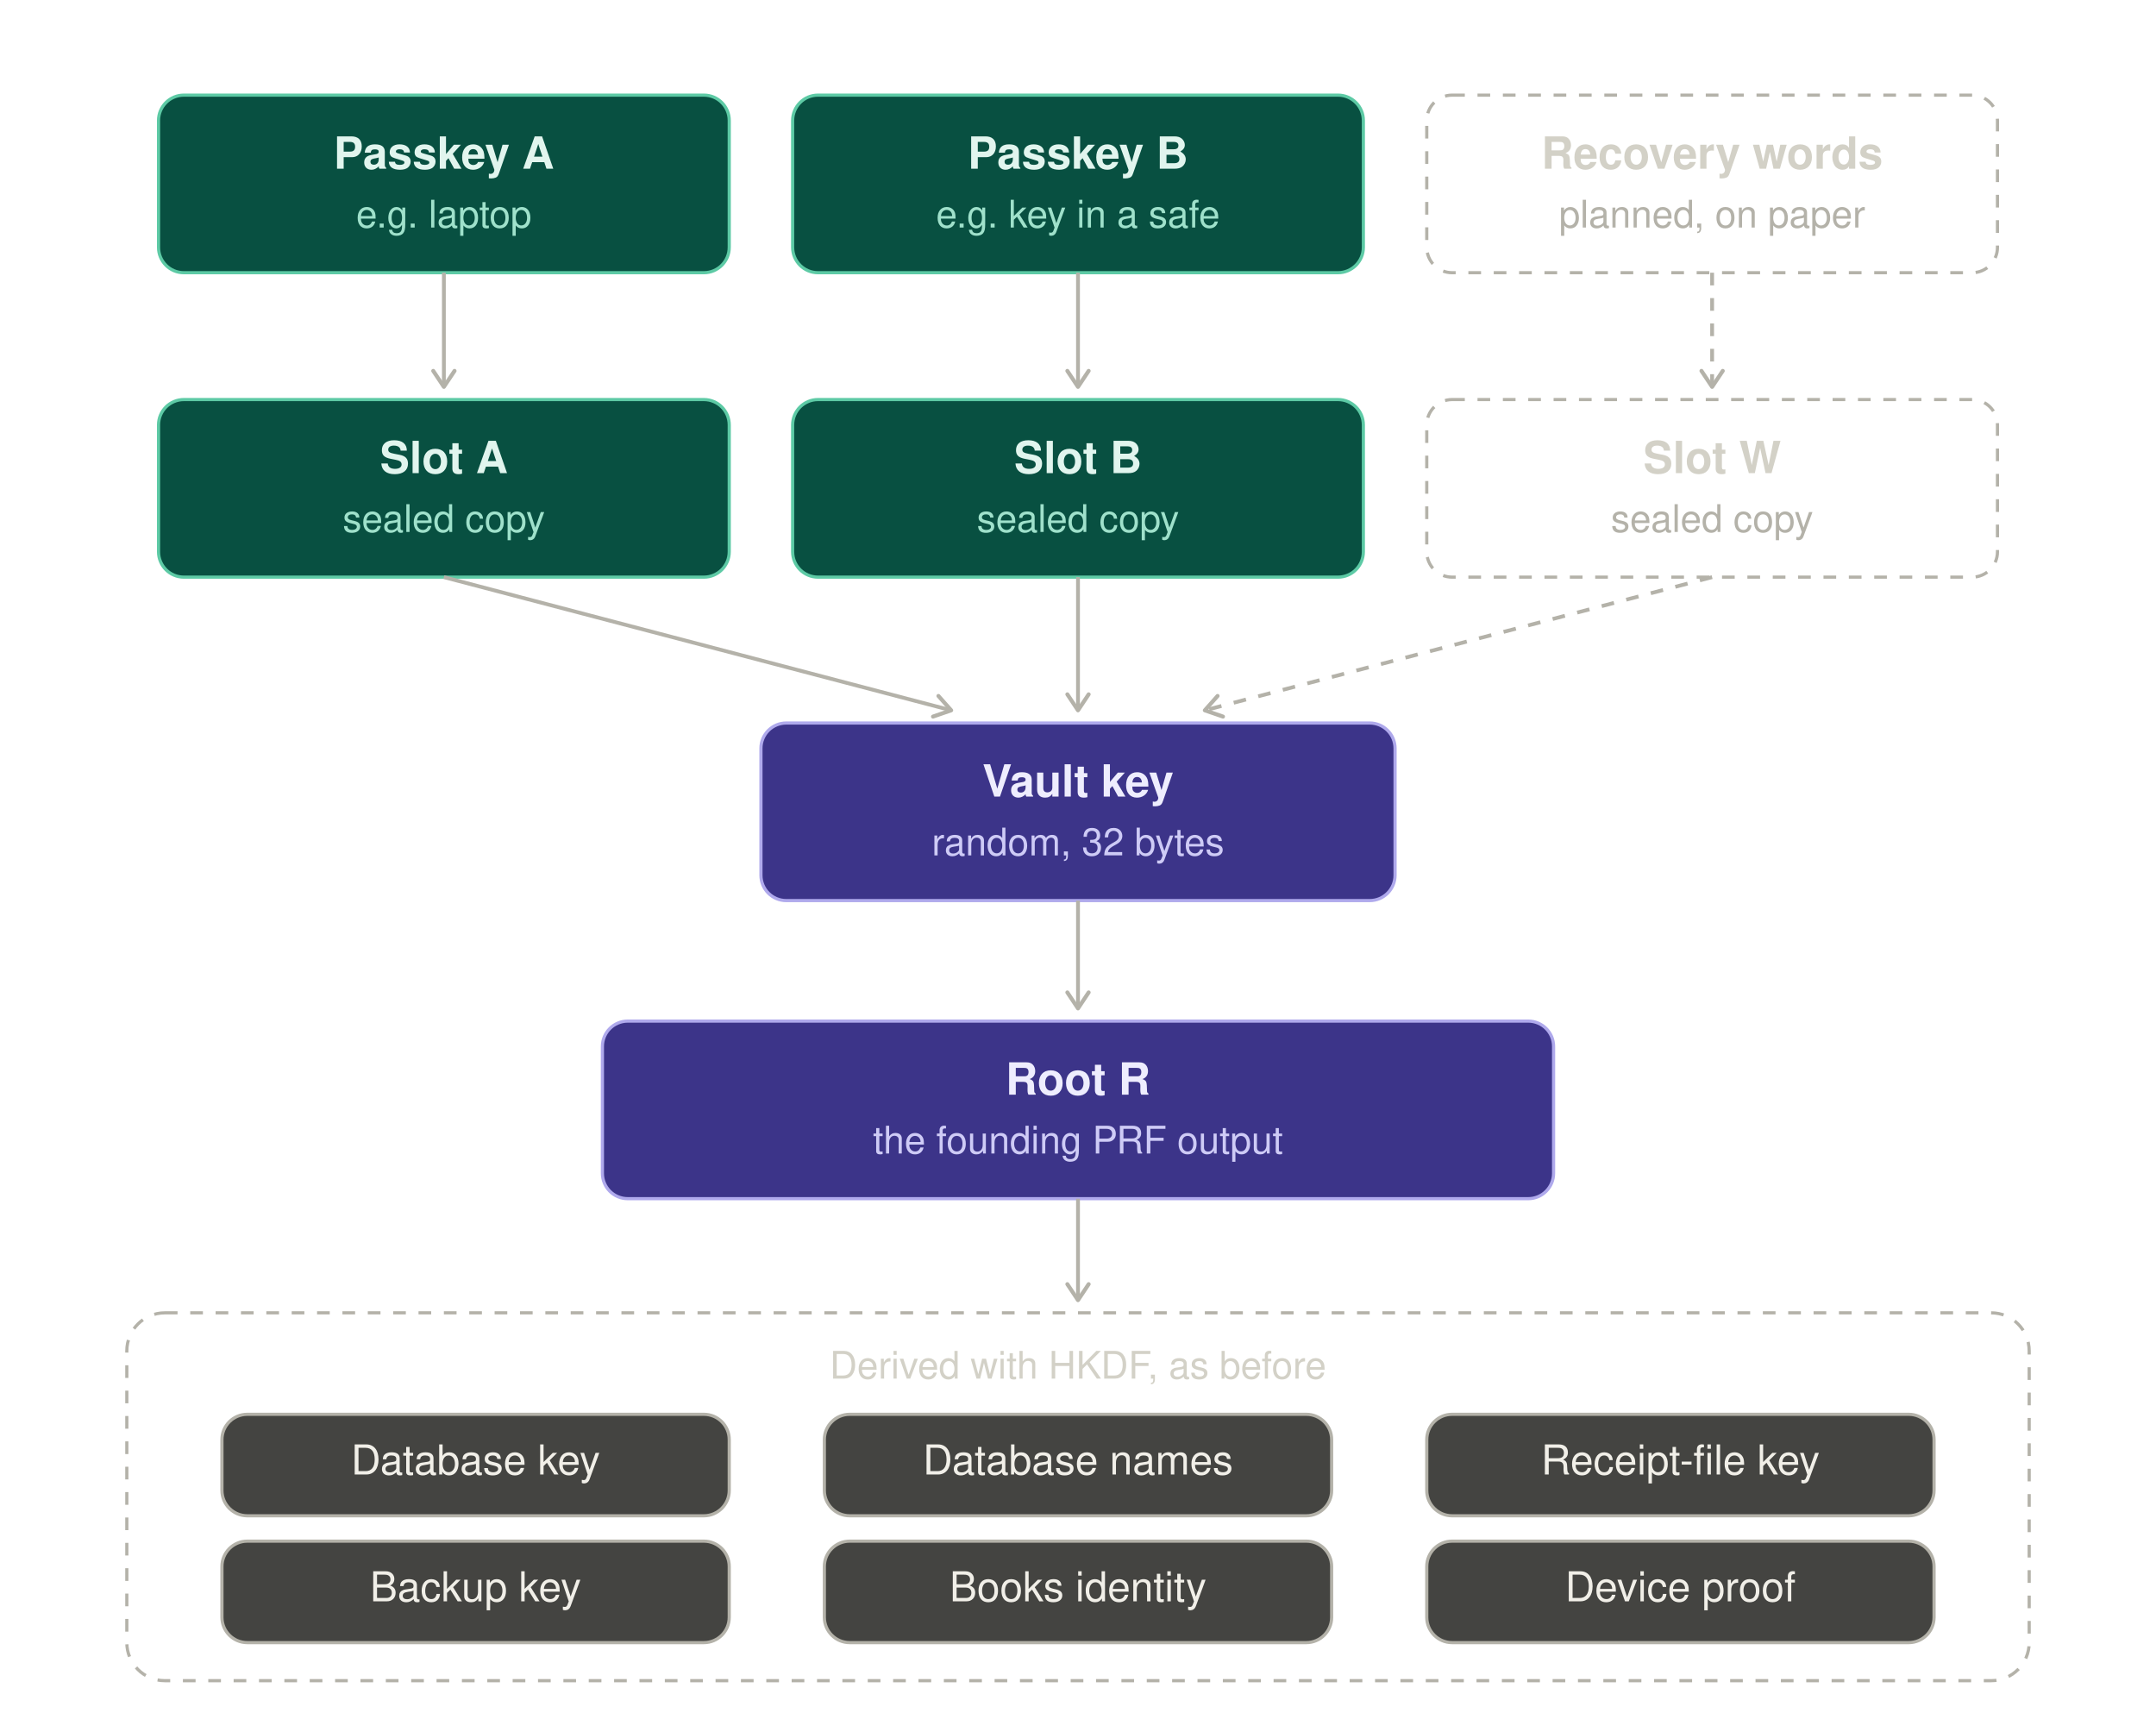
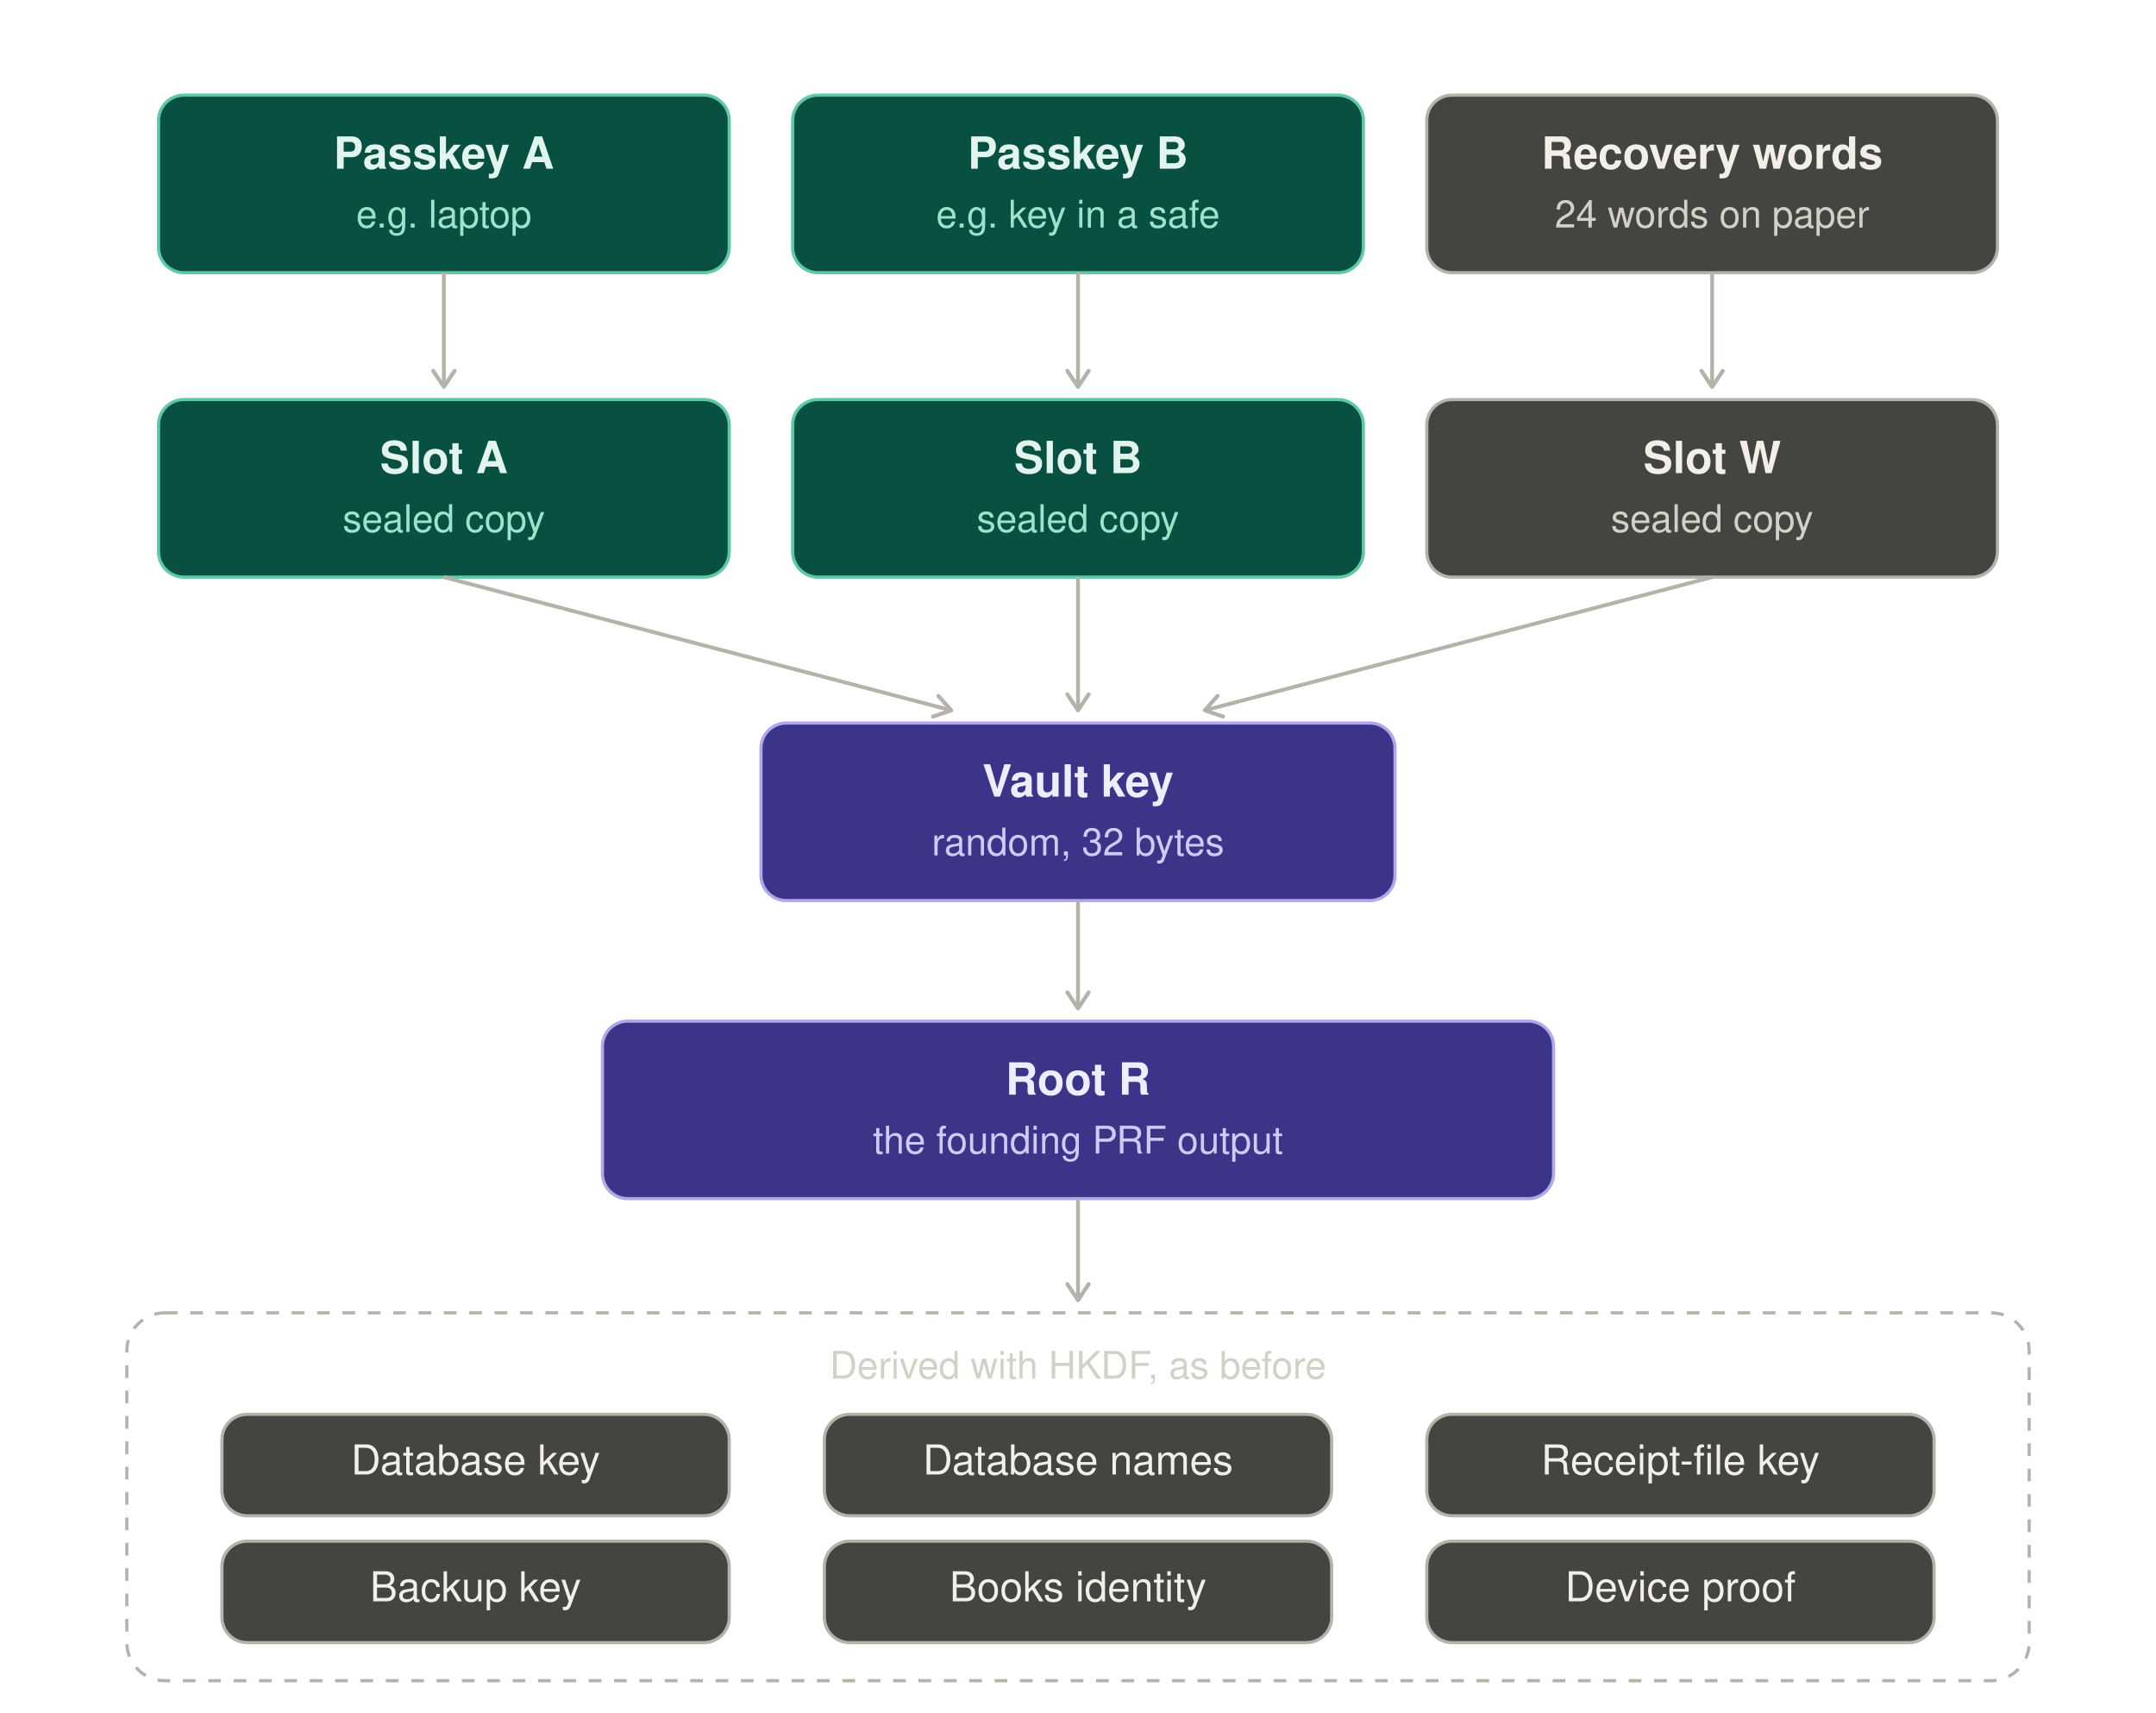
<svg xmlns="http://www.w3.org/2000/svg" viewBox="0 0 680 540" width="680" height="540" role="img" font-family="-apple-system, BlinkMacSystemFont, Segoe UI, Helvetica, Arial, sans-serif">
  <defs>
    <marker id="a" viewBox="0 0 10 10" refX="8" refY="5" markerWidth="7" markerHeight="7" orient="auto-start-reverse">
      <path d="M2 1L8 5L2 9" fill="none" stroke="#B4B2A9" stroke-width="1.5" stroke-linecap="round" stroke-linejoin="round" />
    </marker>
  </defs>
  <rect x="50" y="30" width="180" height="56" rx="8" fill="#085041" stroke="#5DCAA5" stroke-width="1" />
  <text x="140.0" y="50" text-anchor="middle" dominant-baseline="central" font-size="14" font-weight="600" fill="#E1F5EE">Passkey A</text>
  <text x="140.0" y="69" text-anchor="middle" dominant-baseline="central" font-size="12" fill="#9FE1CB">e.g. laptop</text>
  <rect x="250" y="30" width="180" height="56" rx="8" fill="#085041" stroke="#5DCAA5" stroke-width="1" />
  <text x="340.0" y="50" text-anchor="middle" dominant-baseline="central" font-size="14" font-weight="600" fill="#E1F5EE">Passkey B</text>
  <text x="340.0" y="69" text-anchor="middle" dominant-baseline="central" font-size="12" fill="#9FE1CB">e.g. key in a safe</text>
-   <rect x="450" y="30" width="180" height="56" rx="8" fill="none" stroke="#B4B2A9" stroke-width="1" stroke-dasharray="4 4" />
-   <text x="540.0" y="50" text-anchor="middle" dominant-baseline="central" font-size="14" font-weight="600" fill="#D3D1C7">Recovery words</text>
-   <text x="540.0" y="69" text-anchor="middle" dominant-baseline="central" font-size="12" fill="#B4B2A9">planned, on paper</text>
+   <rect x="450" y="30" width="180" height="56" rx="8" fill="#444441" stroke="#B4B2A9" stroke-width="1" />
+   <text x="540.0" y="50" text-anchor="middle" dominant-baseline="central" font-size="14" font-weight="600" fill="#F1EFE8">Recovery words</text>
+   <text x="540.0" y="69" text-anchor="middle" dominant-baseline="central" font-size="12" fill="#D3D1C7">24 words on paper</text>
  <line x1="140" y1="86" x2="140" y2="122" stroke="#B4B2A9" stroke-width="1.2" marker-end="url(#a)" />
  <line x1="340" y1="86" x2="340" y2="122" stroke="#B4B2A9" stroke-width="1.2" marker-end="url(#a)" />
-   <line x1="540" y1="86" x2="540" y2="122" stroke="#B4B2A9" stroke-width="1.2" stroke-dasharray="4 4" marker-end="url(#a)" />
+   <line x1="540" y1="86" x2="540" y2="122" stroke="#B4B2A9" stroke-width="1.2" marker-end="url(#a)" />
  <rect x="50" y="126" width="180" height="56" rx="8" fill="#085041" stroke="#5DCAA5" stroke-width="1" />
  <text x="140.0" y="146" text-anchor="middle" dominant-baseline="central" font-size="14" font-weight="600" fill="#E1F5EE">Slot A</text>
  <text x="140.0" y="165" text-anchor="middle" dominant-baseline="central" font-size="12" fill="#9FE1CB">sealed copy</text>
  <rect x="250" y="126" width="180" height="56" rx="8" fill="#085041" stroke="#5DCAA5" stroke-width="1" />
  <text x="340.0" y="146" text-anchor="middle" dominant-baseline="central" font-size="14" font-weight="600" fill="#E1F5EE">Slot B</text>
  <text x="340.0" y="165" text-anchor="middle" dominant-baseline="central" font-size="12" fill="#9FE1CB">sealed copy</text>
-   <rect x="450" y="126" width="180" height="56" rx="8" fill="none" stroke="#B4B2A9" stroke-width="1" stroke-dasharray="4 4" />
-   <text x="540.0" y="146" text-anchor="middle" dominant-baseline="central" font-size="14" font-weight="600" fill="#D3D1C7">Slot W</text>
-   <text x="540.0" y="165" text-anchor="middle" dominant-baseline="central" font-size="12" fill="#B4B2A9">sealed copy</text>
+   <rect x="450" y="126" width="180" height="56" rx="8" fill="#444441" stroke="#B4B2A9" stroke-width="1" />
+   <text x="540.0" y="146" text-anchor="middle" dominant-baseline="central" font-size="14" font-weight="600" fill="#F1EFE8">Slot W</text>
+   <text x="540.0" y="165" text-anchor="middle" dominant-baseline="central" font-size="12" fill="#D3D1C7">sealed copy</text>
  <line x1="140" y1="182" x2="300" y2="224" stroke="#B4B2A9" stroke-width="1.2" marker-end="url(#a)" />
  <line x1="340" y1="182" x2="340" y2="224" stroke="#B4B2A9" stroke-width="1.2" marker-end="url(#a)" />
-   <line x1="540" y1="182" x2="380" y2="224" stroke="#B4B2A9" stroke-width="1.2" stroke-dasharray="4 4" marker-end="url(#a)" />
+   <line x1="540" y1="182" x2="380" y2="224" stroke="#B4B2A9" stroke-width="1.2" marker-end="url(#a)" />
  <rect x="240" y="228" width="200" height="56" rx="8" fill="#3C3489" stroke="#AFA9EC" stroke-width="1" />
  <text x="340.0" y="248" text-anchor="middle" dominant-baseline="central" font-size="14" font-weight="600" fill="#EEEDFE">Vault key</text>
  <text x="340.0" y="267" text-anchor="middle" dominant-baseline="central" font-size="12" fill="#CECBF6">random, 32 bytes</text>
  <line x1="340" y1="284" x2="340" y2="318" stroke="#B4B2A9" stroke-width="1.2" marker-end="url(#a)" />
  <rect x="190" y="322" width="300" height="56" rx="8" fill="#3C3489" stroke="#AFA9EC" stroke-width="1" />
  <text x="340.0" y="342" text-anchor="middle" dominant-baseline="central" font-size="14" font-weight="600" fill="#EEEDFE">Root R</text>
  <text x="340.0" y="361" text-anchor="middle" dominant-baseline="central" font-size="12" fill="#CECBF6">the founding PRF output</text>
  <line x1="340" y1="378" x2="340" y2="410" stroke="#B4B2A9" stroke-width="1.2" marker-end="url(#a)" />
  <rect x="40" y="414" width="600" height="116" rx="12" fill="none" stroke="#B4B2A9" stroke-width="1" stroke-dasharray="4 4" />
  <text x="340" y="432" text-anchor="middle" dominant-baseline="central" font-size="12" fill="#D3D1C7">Derived with HKDF, as before</text>
  <rect x="70" y="446" width="160" height="32" rx="8" fill="#444441" stroke="#B4B2A9" stroke-width="1" />
  <text x="150.0" y="462.0" text-anchor="middle" dominant-baseline="central" font-size="13" fill="#F1EFE8">Database key</text>
  <rect x="260" y="446" width="160" height="32" rx="8" fill="#444441" stroke="#B4B2A9" stroke-width="1" />
  <text x="340.0" y="462.0" text-anchor="middle" dominant-baseline="central" font-size="13" fill="#F1EFE8">Database names</text>
  <rect x="450" y="446" width="160" height="32" rx="8" fill="#444441" stroke="#B4B2A9" stroke-width="1" />
  <text x="530.0" y="462.0" text-anchor="middle" dominant-baseline="central" font-size="13" fill="#F1EFE8">Receipt-file key</text>
  <rect x="70" y="486" width="160" height="32" rx="8" fill="#444441" stroke="#B4B2A9" stroke-width="1" />
  <text x="150.0" y="502.0" text-anchor="middle" dominant-baseline="central" font-size="13" fill="#F1EFE8">Backup key</text>
  <rect x="260" y="486" width="160" height="32" rx="8" fill="#444441" stroke="#B4B2A9" stroke-width="1" />
  <text x="340.0" y="502.0" text-anchor="middle" dominant-baseline="central" font-size="13" fill="#F1EFE8">Books identity</text>
  <rect x="450" y="486" width="160" height="32" rx="8" fill="#444441" stroke="#B4B2A9" stroke-width="1" />
  <text x="530.0" y="502.0" text-anchor="middle" dominant-baseline="central" font-size="13" fill="#F1EFE8">Device proof</text>
</svg>
